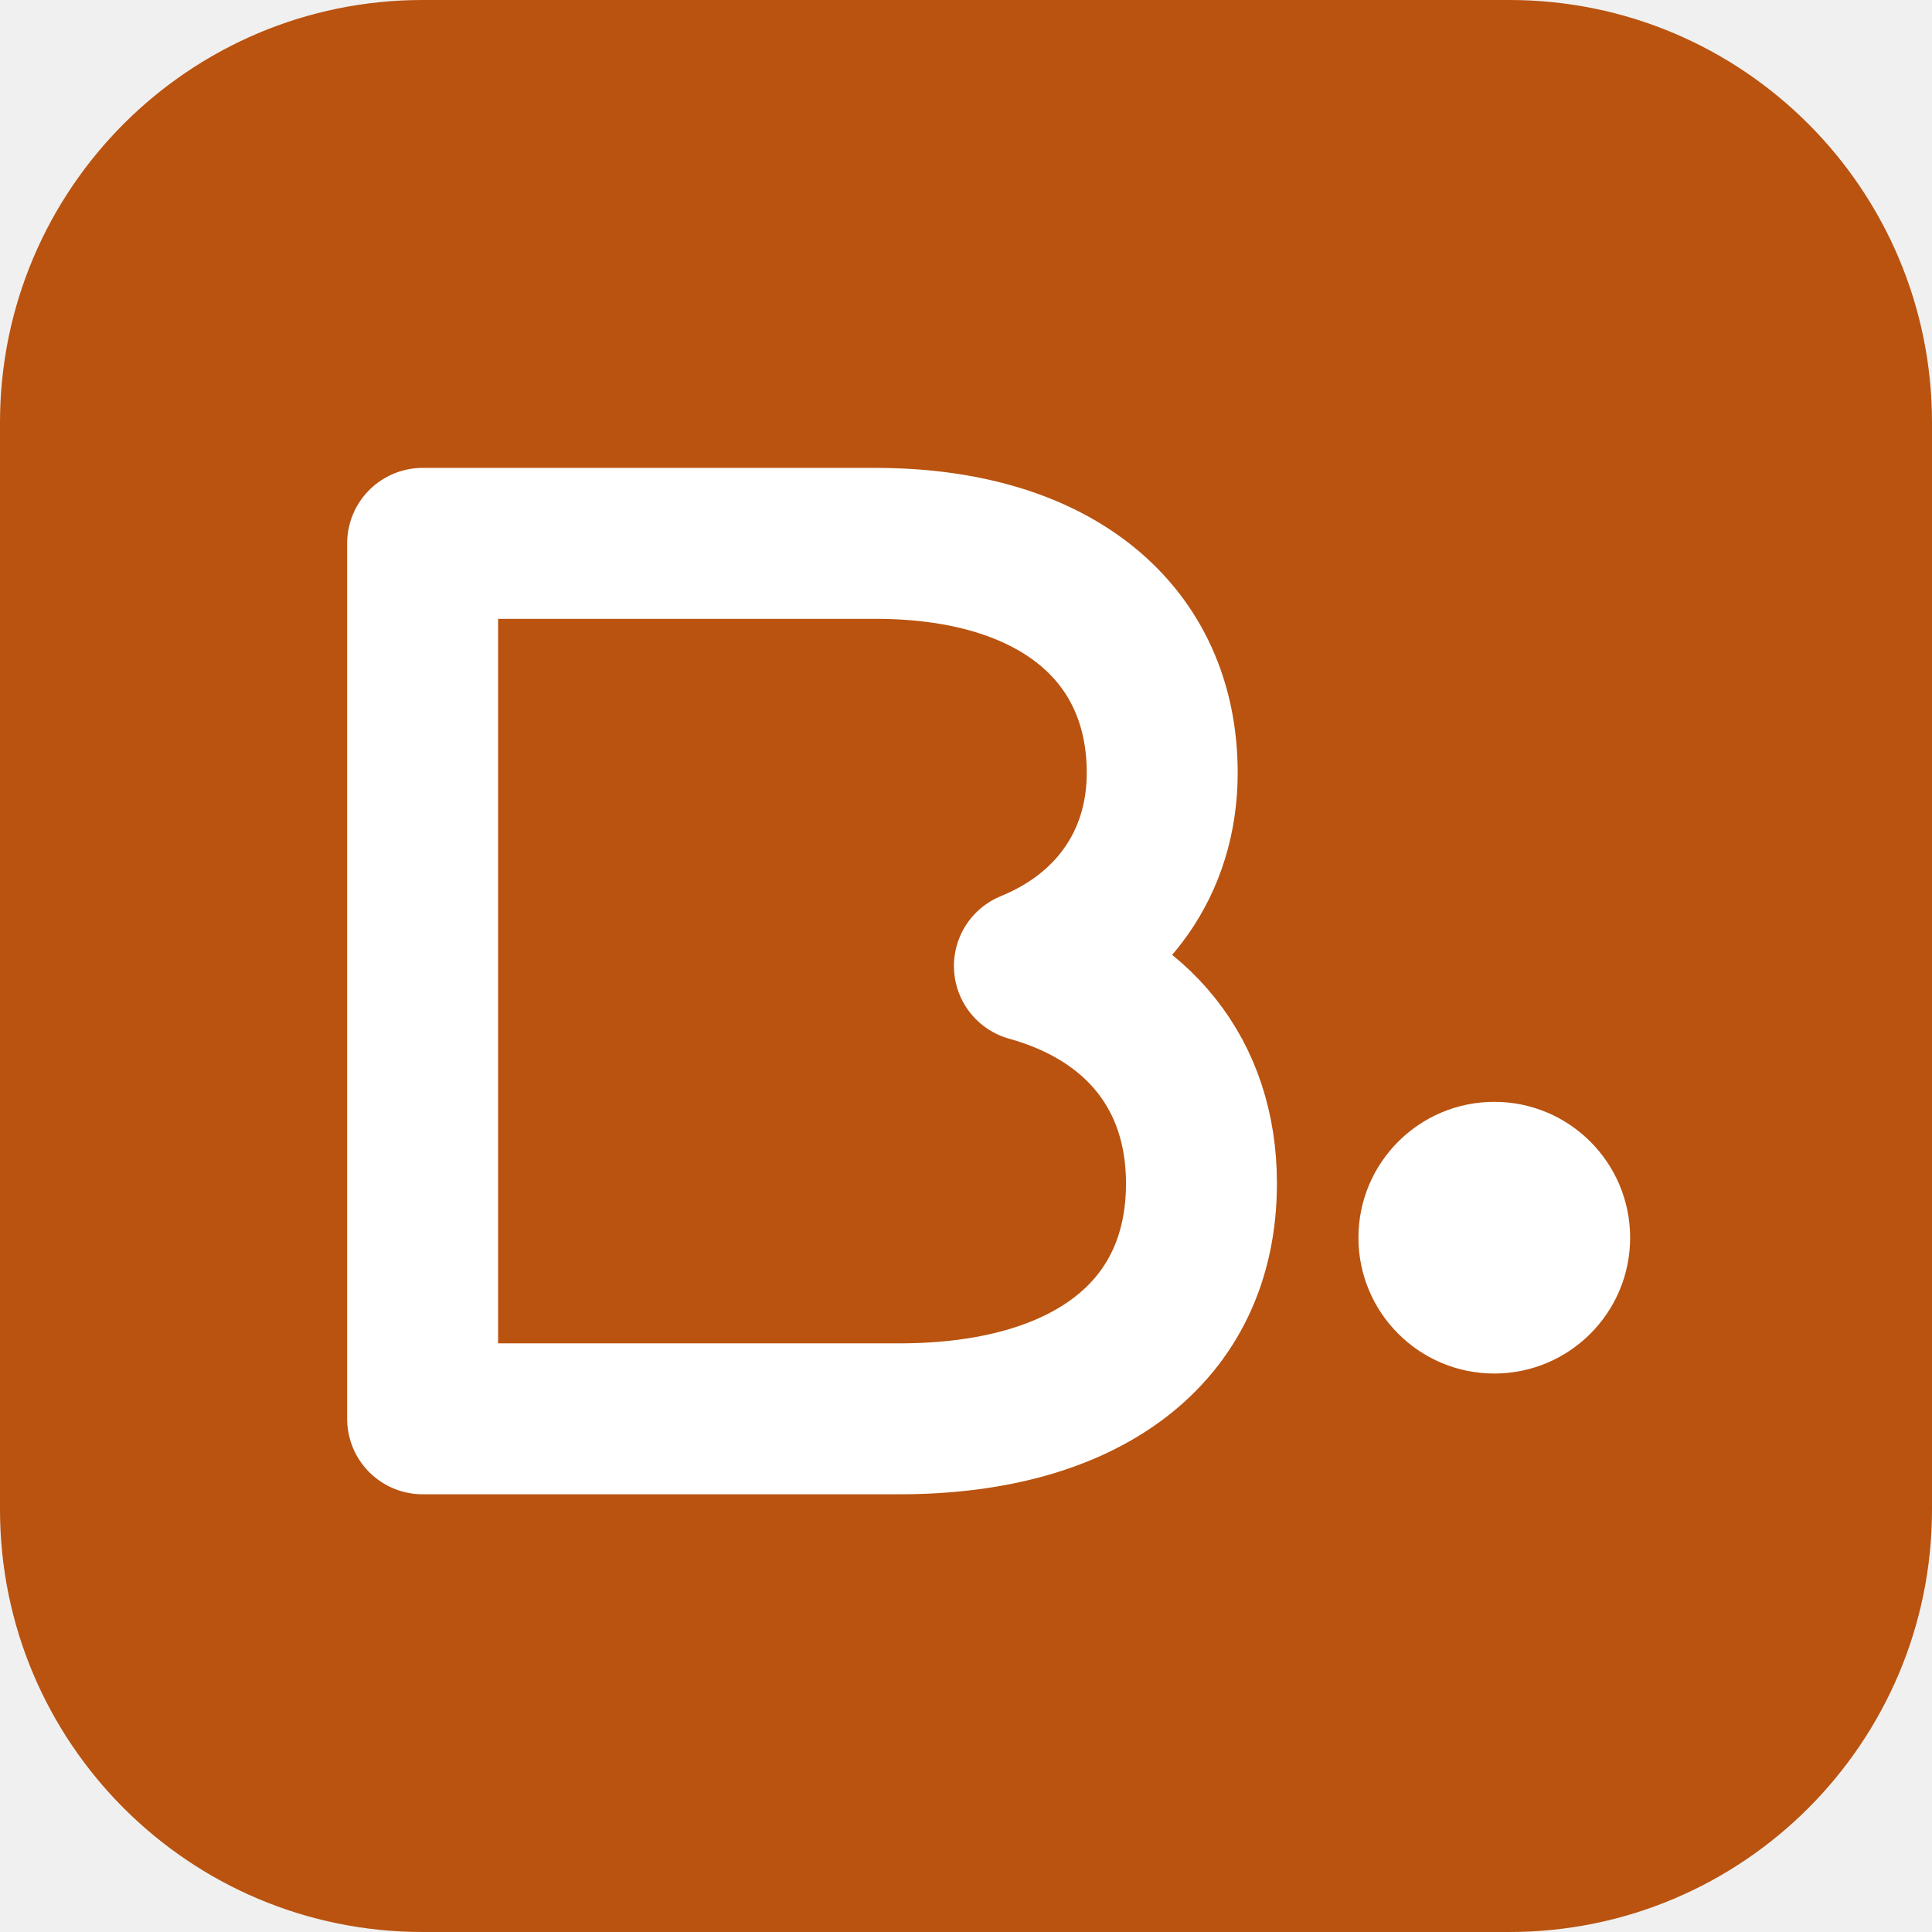
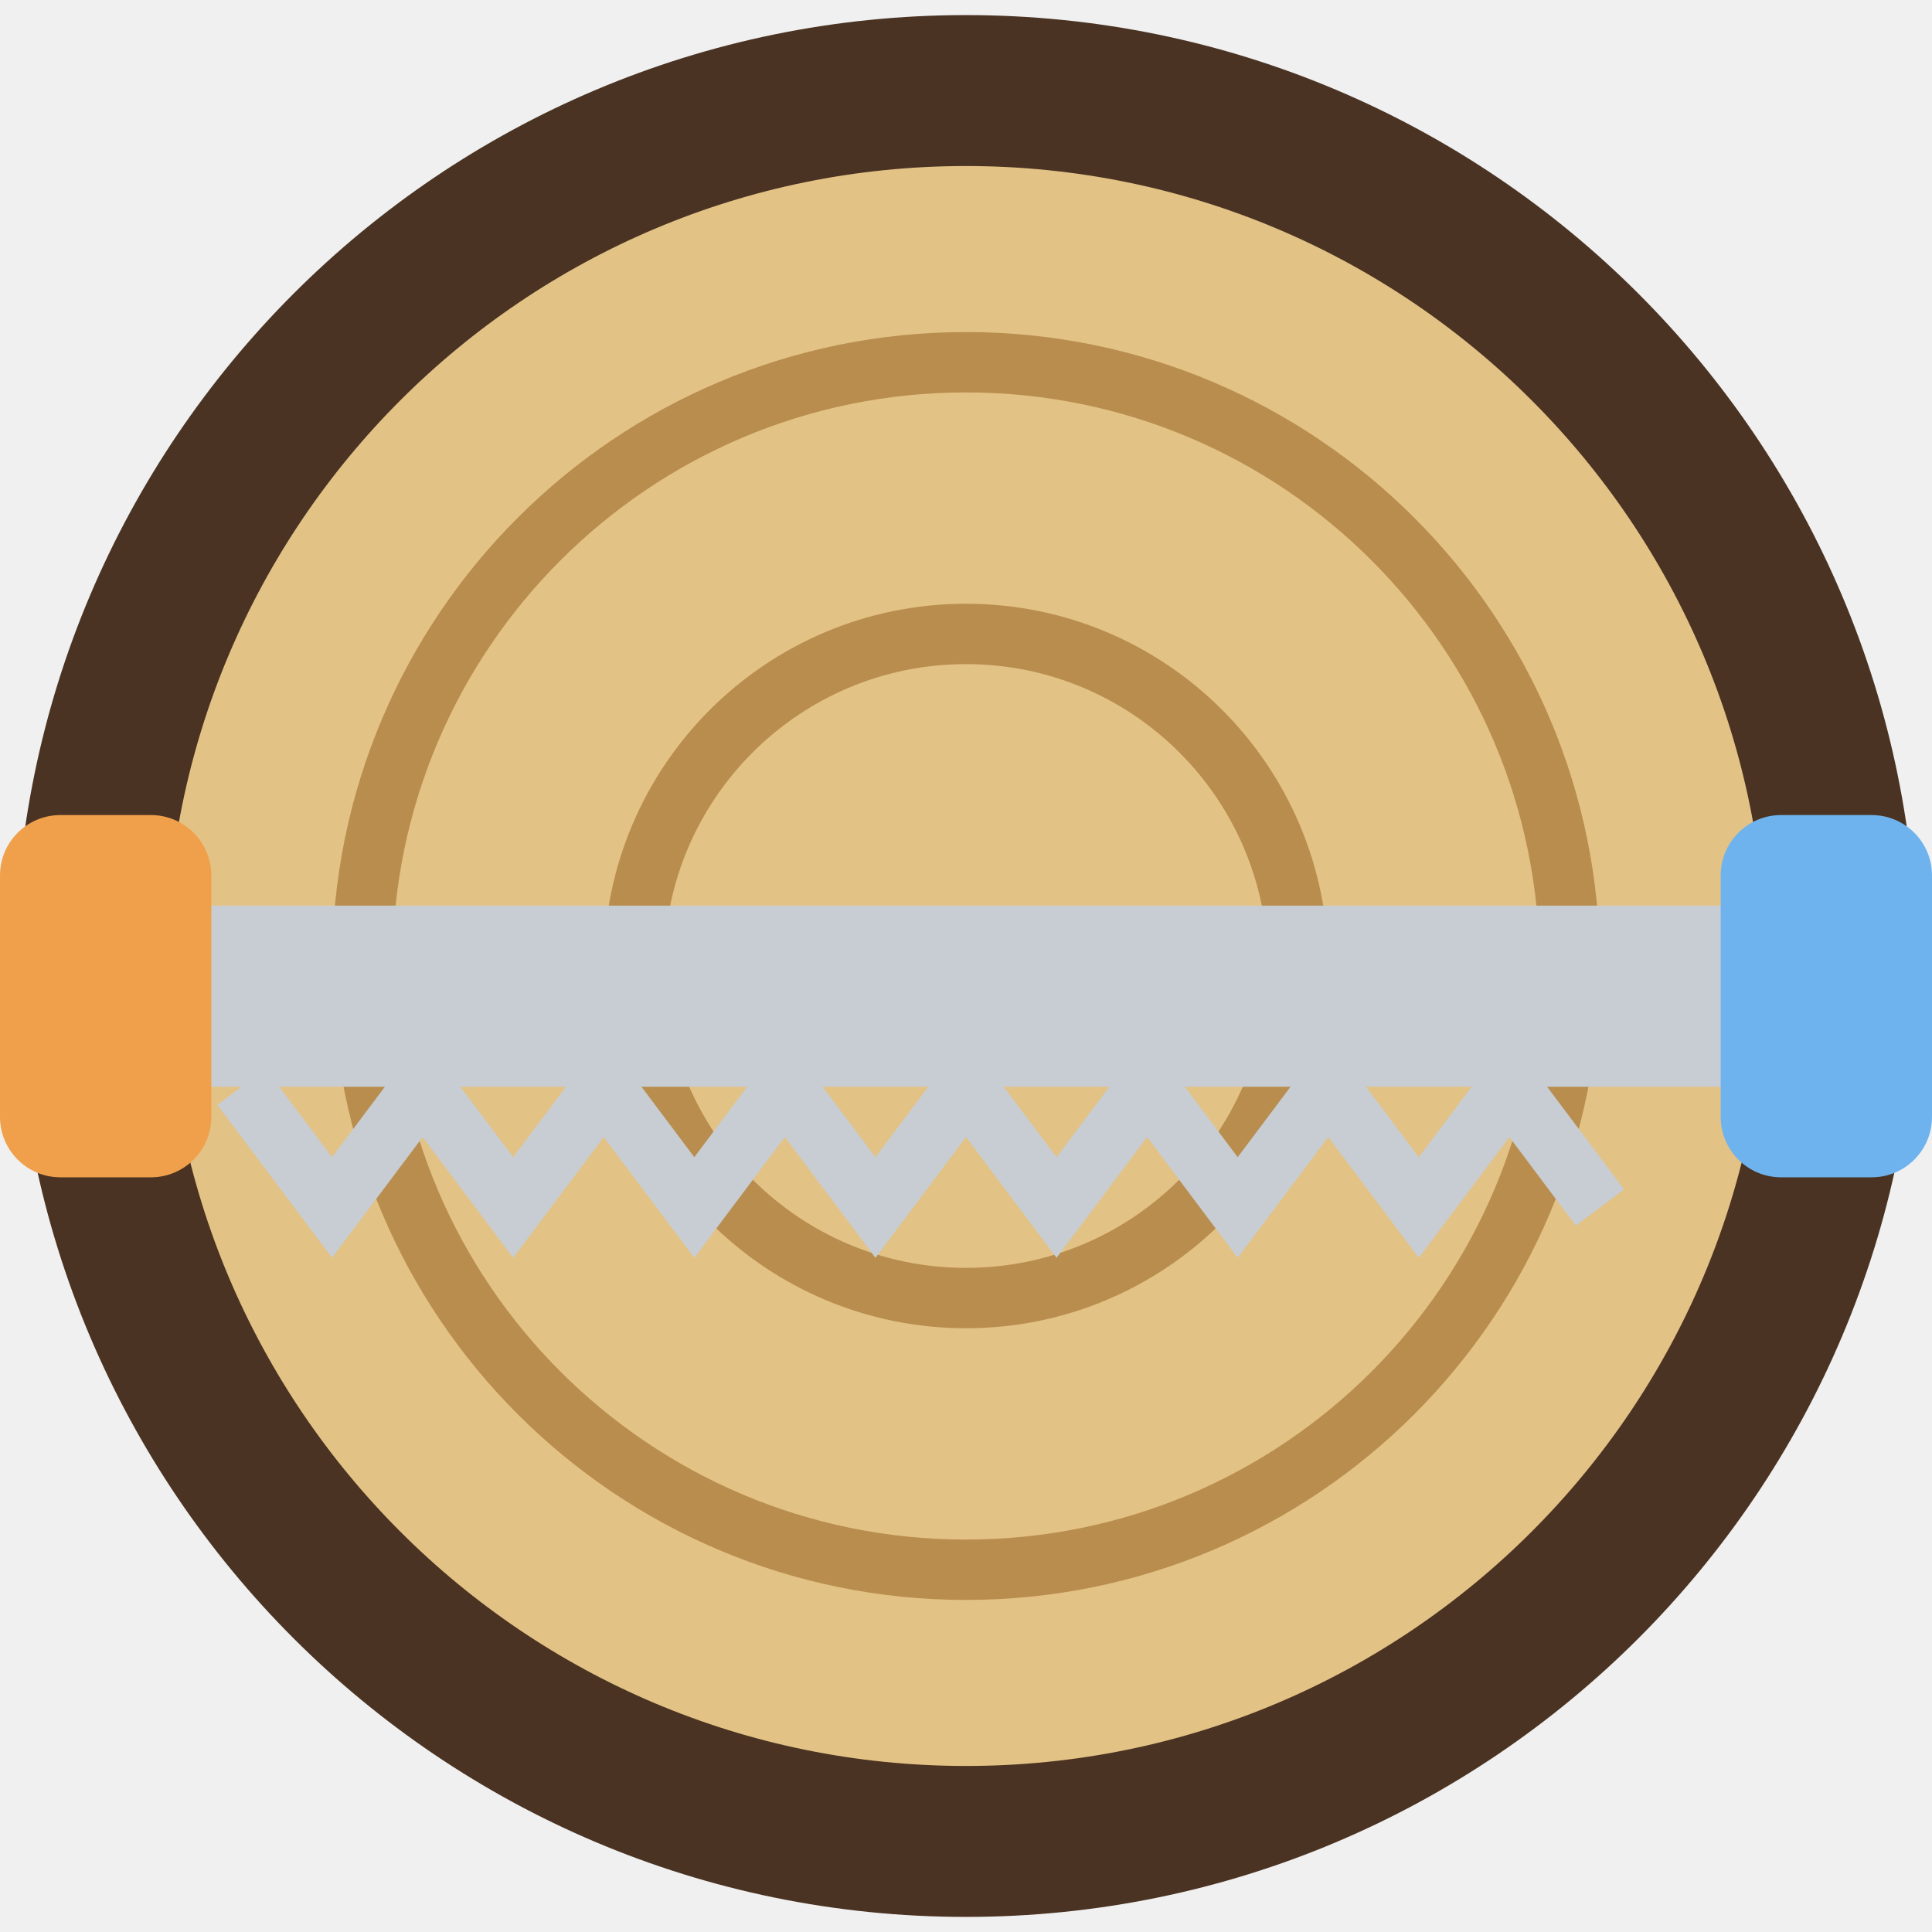
<svg xmlns="http://www.w3.org/2000/svg" viewBox="0 0 64 64">
-   <rect width="64" height="64" rx="14" fill="#b9530f" />
-   <path d="M14 46V18h15c6 0 9.5 3 9.5 7.6 0 3-1.7 5.3-4.4 6.4 3.6 1 5.7 3.6 5.7 7.2 0 5-3.9 7.8-10 7.8H14z" fill="none" stroke="#fff" stroke-width="5" stroke-linejoin="round" />
-   <circle cx="49.5" cy="41" r="4.5" fill="#fff" />
+   <circle cx="32" cy="32" r="29" fill="#e3c285" stroke="#4a3322" stroke-width="5" />
+   <circle cx="32" cy="32" r="20" fill="none" stroke="#b98d4e" stroke-width="2" />
+   <circle cx="32" cy="32" r="11" fill="none" stroke="#b98d4e" stroke-width="2" />
+   <path d="M4 30h56v6H4z" fill="#c7cdd2" />
+   <path d="M8 36l3 4 3-4 3 4 3-4 3 4 3-4 3 4 3-4 3 4 3-4 3 4 3-4 3 4 3-4 3 4" fill="none" stroke="#c7cdd2" stroke-width="2" />
+   <rect x="0" y="27" width="7" height="12" rx="2" fill="#f0a04b" />
+   <rect x="57" y="27" width="7" height="12" rx="2" fill="#6fb3ee" />
</svg>
